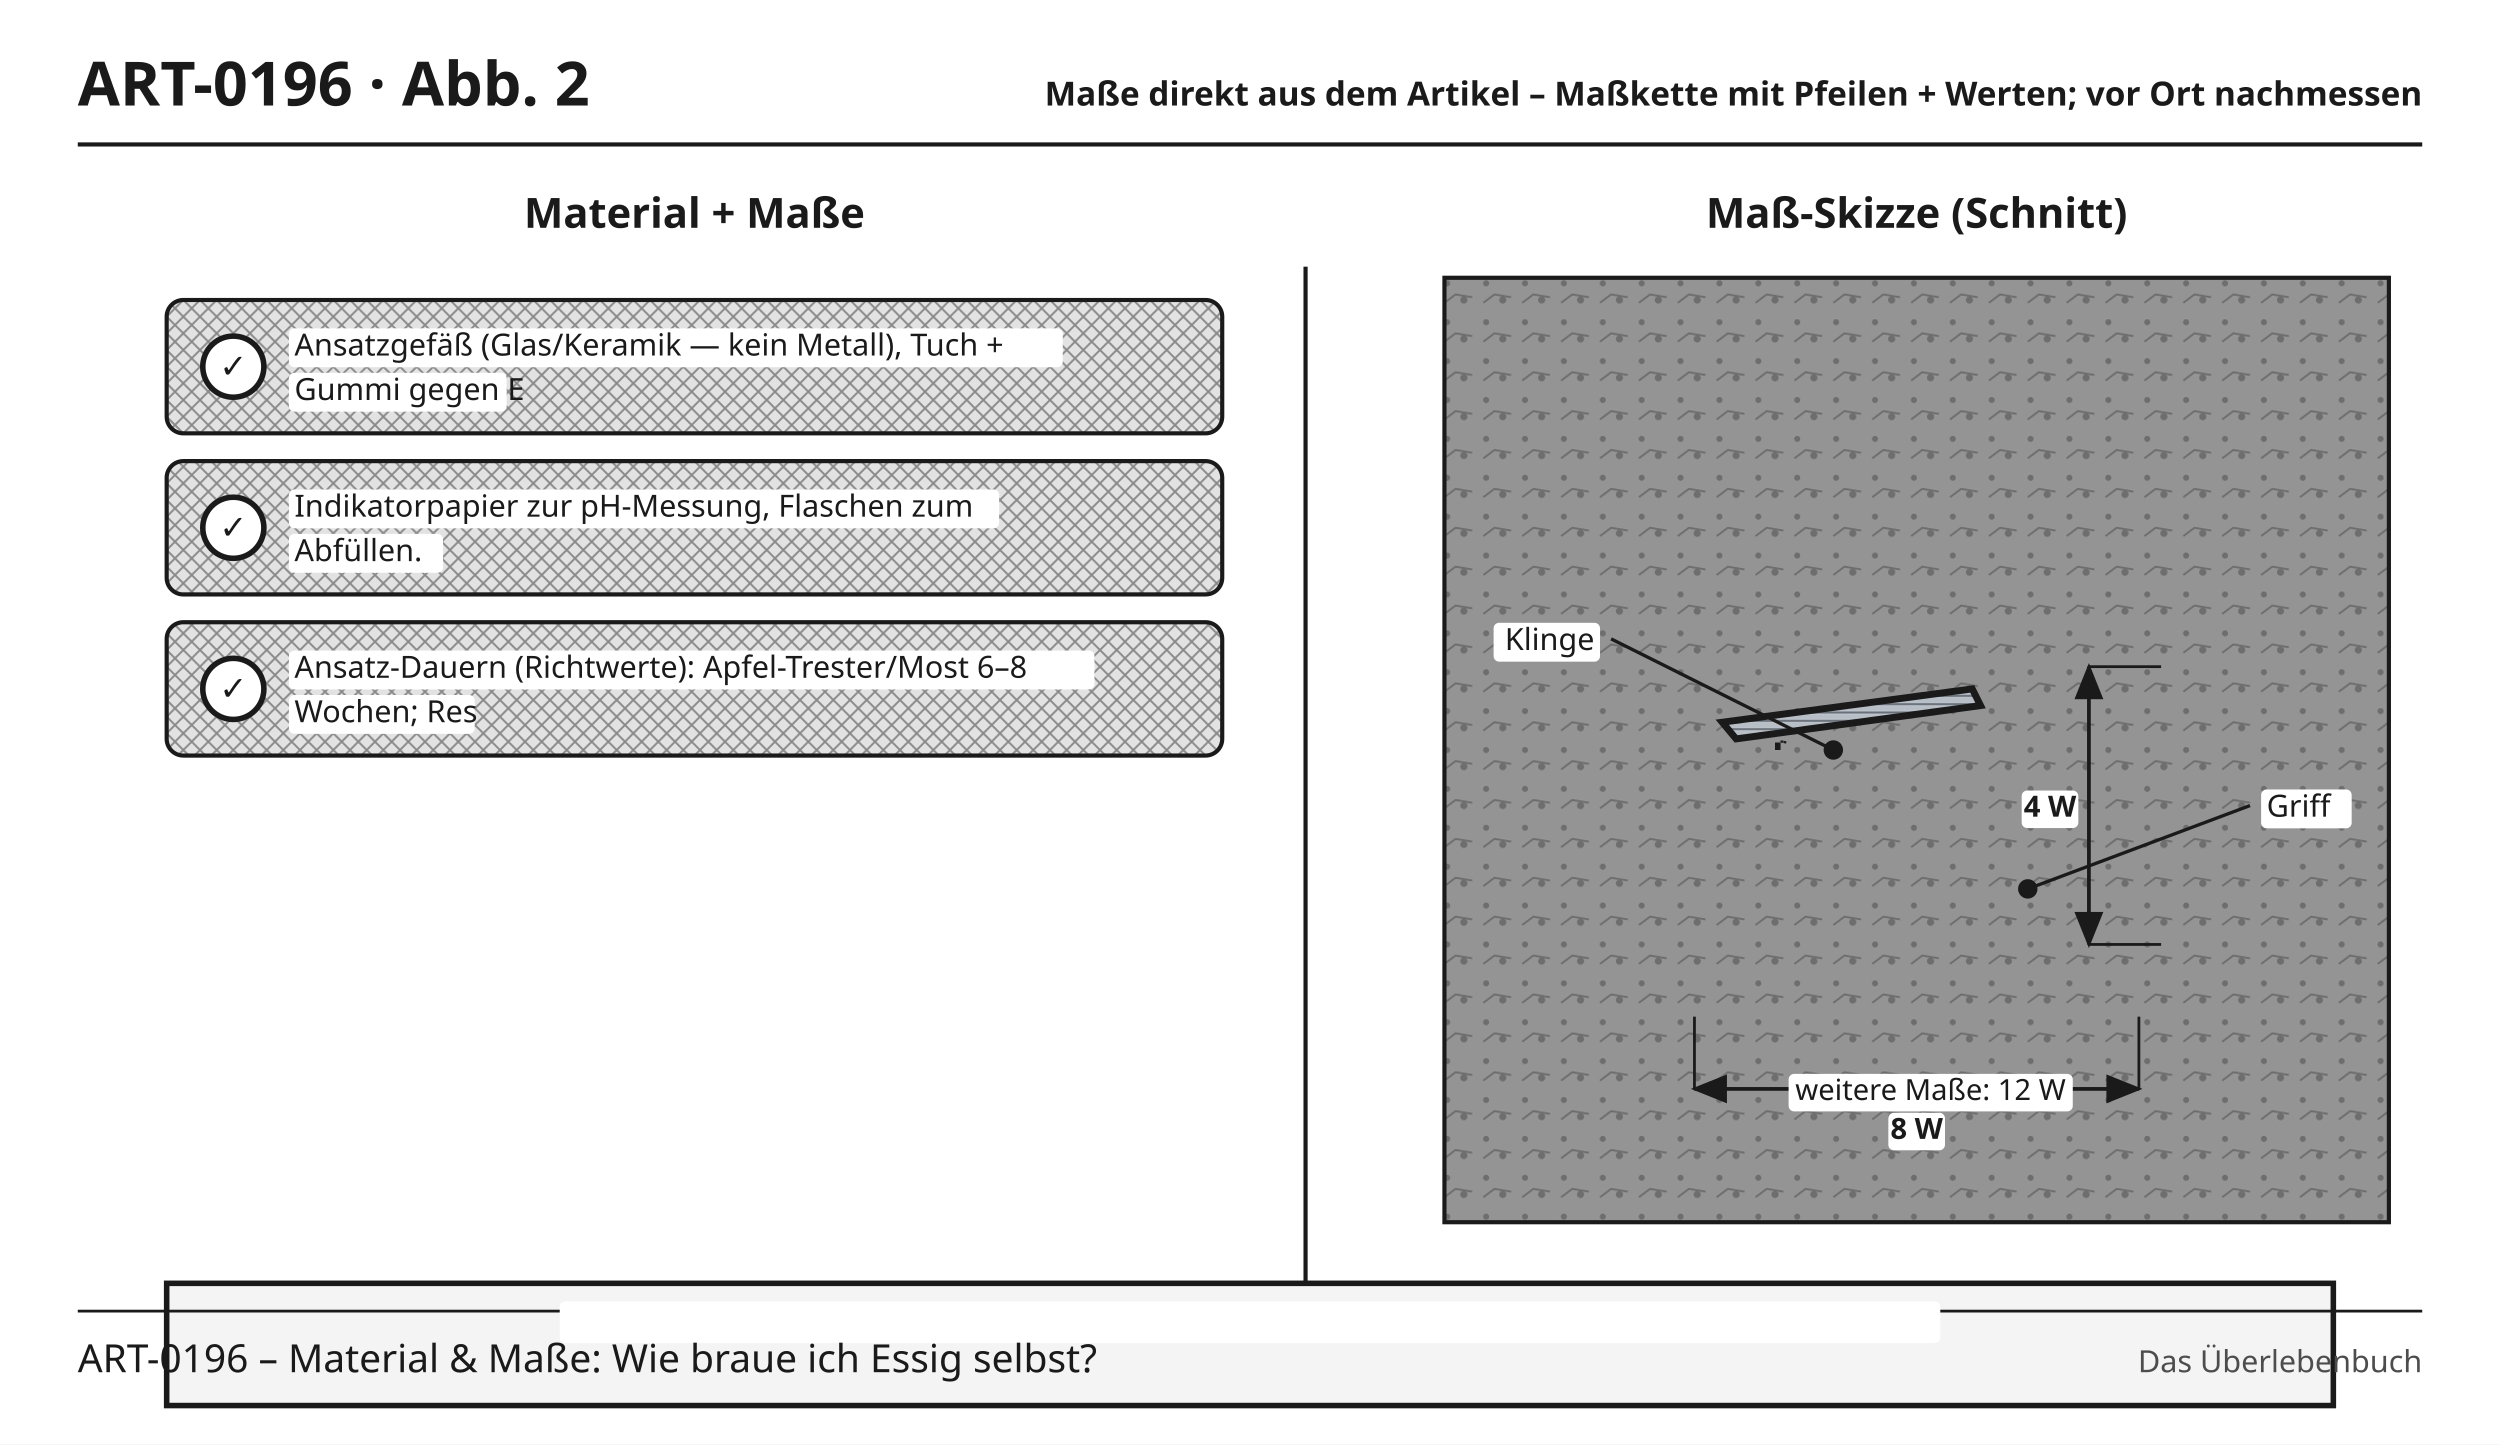
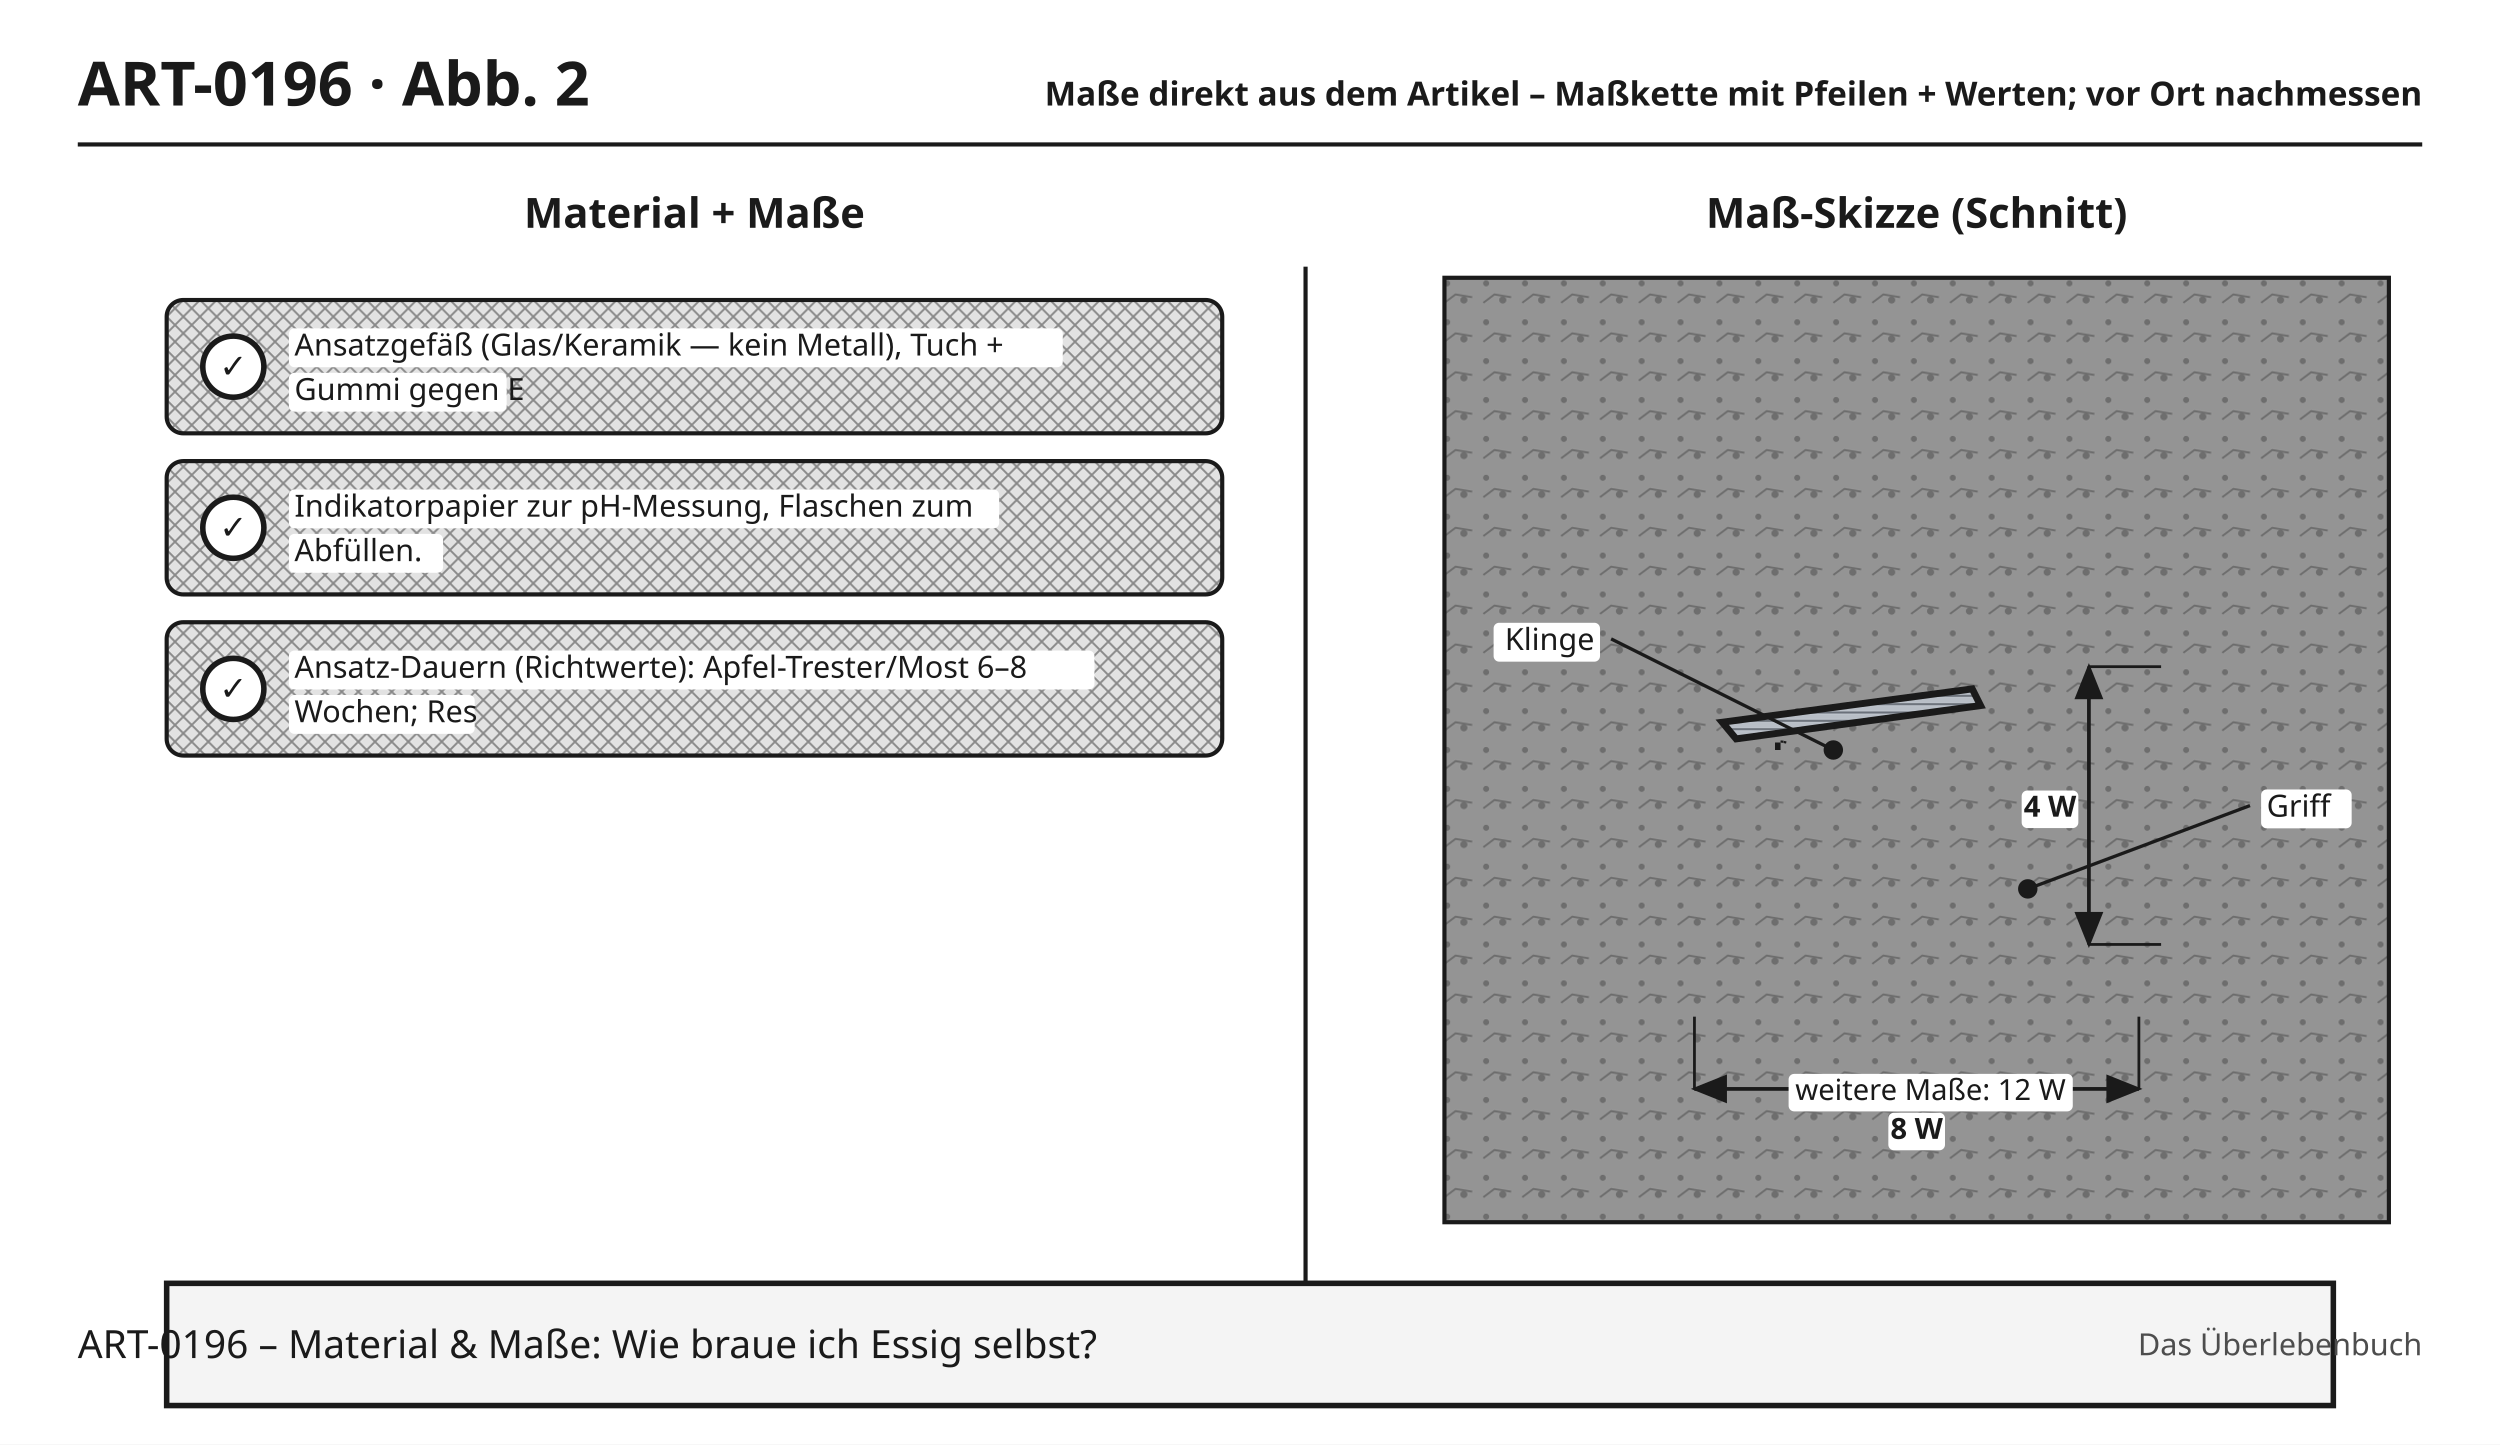
<svg xmlns="http://www.w3.org/2000/svg" viewBox="0 0 900 520" role="img" aria-label="ART-0196 · Abb. 2 – ART-0196 – Material &amp; Maße: Wie braue ich Essig selbst?">
  <defs>
    <marker id="ah" markerWidth="10" markerHeight="8" refX="9" refY="4" orient="auto">
      <path d="M0 0 L10 4 L0 8 z" fill="#1a1a1a" />
    </marker>
    <marker id="ahs" markerWidth="10" markerHeight="8" refX="1" refY="4" orient="auto">
      <path d="M10 0 L0 4 L10 8 z" fill="#1a1a1a" />
    </marker>
    <pattern id="hatch" width="8" height="8" patternTransform="rotate(45)" patternUnits="userSpaceOnUse">
      <line x1="0" y1="0" x2="0" y2="8" stroke="#6e6e6e" stroke-width="1.6" />
    </pattern>
    <pattern id="cross" width="8" height="8" patternUnits="userSpaceOnUse">
      <path d="M0 0 L8 8 M8 0 L0 8" stroke="#8a8a8a" stroke-width="1" />
    </pattern>
    <pattern id="dots" width="7" height="7" patternUnits="userSpaceOnUse">
      <circle cx="2" cy="2" r="1.4" fill="#6e6e6e" />
    </pattern>
    <pattern id="wtr" width="24" height="12" patternUnits="userSpaceOnUse">
      <rect width="24" height="12" fill="#6b97bd" />
      <path d="M0 8 q 6 -5 12 0 t 12 0" fill="none" stroke="#3f6f96" stroke-width="1.4" />
    </pattern>
    <pattern id="wood" width="26" height="10" patternUnits="userSpaceOnUse">
      <rect width="26" height="10" fill="#c19a6b" />
      <path d="M0 3 q 6 -2 13 0 t 13 0 M0 7 q 7 2 13 0 t 13 0" fill="none" stroke="#7a5a3a" stroke-width="0.9" />
    </pattern>
    <pattern id="grass" width="12" height="12" patternUnits="userSpaceOnUse">
      <rect width="12" height="12" fill="#b5d1a0" />
      <path d="M2 12 L4 4 M6 12 L7 2 M10 12 L9 6" stroke="#6e6e6e" stroke-width="0.9" />
    </pattern>
    <pattern id="fabric" width="6" height="6" patternUnits="userSpaceOnUse">
      <rect width="6" height="6" fill="#e2e2e2" />
      <path d="M0 0 L6 6 M6 0 L0 6" stroke="#8a8a8a" stroke-width="0.7" />
    </pattern>
    <pattern id="metal" width="20" height="6" patternUnits="userSpaceOnUse">
      <rect width="20" height="6" fill="#b8bec6" />
      <path d="M0 1.5 h20 M0 4.5 h20" stroke="#6e747e" stroke-width="0.7" />
    </pattern>
    <pattern id="stone" width="14" height="14" patternUnits="userSpaceOnUse">
      <rect width="14" height="14" fill="#949494" />
      <circle cx="3" cy="4" r="1.1" fill="#6e6e6e" />
      <circle cx="9" cy="10" r="1.3" fill="#6e6e6e" />
      <path d="M2 11 L6 8 L12 9" stroke="#6e6e6e" stroke-width="0.7" fill="none" />
    </pattern>
  </defs>
  <rect x="0" y="0" width="900" height="520" fill="#ffffff" />
  <line x1="28" y1="52" x2="872" y2="52" stroke="#1a1a1a" stroke-width="1.5" />
  <rect x="60" y="108" width="380" height="48" fill="url(#fabric)" stroke="#1a1a1a" stroke-width="1.5" rx="6" />
  <circle cx="84" cy="132" r="11" fill="#ffffff" stroke="#1a1a1a" stroke-width="2" />
  <rect x="60" y="166" width="380" height="48" fill="url(#fabric)" stroke="#1a1a1a" stroke-width="1.5" rx="6" />
  <circle cx="84" cy="190" r="11" fill="#ffffff" stroke="#1a1a1a" stroke-width="2" />
  <rect x="60" y="224" width="380" height="48" fill="url(#fabric)" stroke="#1a1a1a" stroke-width="1.5" rx="6" />
  <circle cx="84" cy="248" r="11" fill="#ffffff" stroke="#1a1a1a" stroke-width="2" />
  <line x1="470" y1="96" x2="470" y2="470" stroke="#1a1a1a" stroke-width="1.5" />
  <rect x="520" y="100" width="340" height="340" fill="url(#stone)" stroke="#1a1a1a" stroke-width="1.5" />
  <path d="M620 260 L710 248 L713 254 L625 266 Z" fill="url(#metal)" stroke="#1a1a1a" stroke-width="2.5" />
  <path d="M640 270 L640 267.3 q 0 -1.2s 0.99 -1.2s L640.99 265.86 q 0.81 -0.9s 1.17 0 L642.16 266.04 q 0.9 -0.6s 1.08 0.36 L643.24 266.76 q 0.9 -0.3s 0.9 0.72 L643.96 268.56 q 0.72 0.72 0 1.08 L642.88 270 Z" fill="#f4f4f4" stroke="#1a1a1a" stroke-width="2" />
  <line x1="640.99" y1="266.94" x2="642.07" y2="267.03" stroke="#1a1a1a" stroke-width="0.8" />
  <line x1="642.16" y1="267.12" x2="643.06" y2="267.3" stroke="#1a1a1a" stroke-width="0.8" />
  <line x1="610" y1="392" x2="770" y2="392" stroke="#1a1a1a" stroke-width="1" />
  <line x1="610" y1="366" x2="610" y2="392" stroke="#1a1a1a" stroke-width="1" />
  <line x1="770" y1="366" x2="770" y2="392" stroke="#1a1a1a" stroke-width="1" />
  <line x1="610" y1="392" x2="770" y2="392" stroke="#1a1a1a" stroke-width="1.3" marker-start="url(#ahs)" marker-end="url(#ah)" />
  <line x1="752" y1="240" x2="752" y2="340" stroke="#1a1a1a" stroke-width="1" />
  <line x1="778" y1="240" x2="752" y2="240" stroke="#1a1a1a" stroke-width="1" />
  <line x1="778" y1="340" x2="752" y2="340" stroke="#1a1a1a" stroke-width="1" />
  <line x1="752" y1="240" x2="752" y2="340" stroke="#1a1a1a" stroke-width="1.3" marker-start="url(#ahs)" marker-end="url(#ah)" />
  <circle cx="660" cy="270" r="3.5" fill="#1a1a1a" stroke="none" />
  <line x1="660" y1="270" x2="580" y2="230" stroke="#1a1a1a" stroke-width="1.2" />
  <circle cx="730" cy="320" r="3.5" fill="#1a1a1a" stroke="none" />
  <line x1="730" y1="320" x2="810" y2="290" stroke="#1a1a1a" stroke-width="1.2" />
  <rect x="60" y="462" width="780" height="44" fill="#f4f4f4" stroke="#1a1a1a" stroke-width="2" />
-   <line x1="28" y1="472" x2="872" y2="472" stroke="#1a1a1a" stroke-width="1" />
  <rect x="26.0" y="20.0" width="198.5" height="25.0" fill="#ffffff" rx="2" data-halo="1" />
  <text x="28" y="38" font-family="sans-serif" font-size="22" text-anchor="start" font-weight="bold" fill="#1a1a1a">ART-0196 · Abb. 2</text>
  <rect x="189.5" y="69.2" width="121.0" height="18.0" fill="#ffffff" rx="2" data-halo="1" />
  <text x="250" y="82" font-family="sans-serif" font-size="15" text-anchor="middle" font-weight="bold" fill="#1a1a1a">Material + Maße</text>
  <rect x="78.9" y="125.5" width="10.2" height="15.0" fill="#ffffff" rx="2" data-halo="1" />
  <text x="84" y="136" font-family="sans-serif" font-size="12" text-anchor="middle" font-weight="bold" fill="#1a1a1a">✓</text>
  <rect x="104.0" y="118.2" width="278.6" height="14.0" fill="#ffffff" rx="2" data-halo="1" />
  <text x="106" y="128" font-family="sans-serif" font-size="11" text-anchor="start" font-weight="normal" fill="#1a1a1a">Ansatzgefäß (Glas/Keramik — kein Metall), Tuch +</text>
  <rect x="104.0" y="134.2" width="78.4" height="14.0" fill="#ffffff" rx="2" data-halo="1" />
  <text x="106" y="144" font-family="sans-serif" font-size="11" text-anchor="start" font-weight="normal" fill="#1a1a1a">Gummi gegen E</text>
  <rect x="78.9" y="183.5" width="10.2" height="15.0" fill="#ffffff" rx="2" data-halo="1" />
  <text x="84" y="194" font-family="sans-serif" font-size="12" text-anchor="middle" font-weight="bold" fill="#1a1a1a">✓</text>
  <rect x="104.0" y="176.2" width="255.7" height="14.0" fill="#ffffff" rx="2" data-halo="1" />
  <text x="106" y="186" font-family="sans-serif" font-size="11" text-anchor="start" font-weight="normal" fill="#1a1a1a">Indikatorpapier zur pH-Messung, Flaschen zum</text>
  <rect x="104.0" y="192.2" width="55.5" height="14.0" fill="#ffffff" rx="2" data-halo="1" />
  <text x="106" y="202" font-family="sans-serif" font-size="11" text-anchor="start" font-weight="normal" fill="#1a1a1a">Abfüllen.</text>
  <rect x="78.9" y="241.5" width="10.2" height="15.0" fill="#ffffff" rx="2" data-halo="1" />
  <text x="84" y="252" font-family="sans-serif" font-size="12" text-anchor="middle" font-weight="bold" fill="#1a1a1a">✓</text>
  <rect x="104.0" y="234.2" width="290.0" height="14.0" fill="#ffffff" rx="2" data-halo="1" />
  <text x="106" y="244" font-family="sans-serif" font-size="11" text-anchor="start" font-weight="normal" fill="#1a1a1a">Ansatz-Dauern (Richtwerte): Apfel-Trester/Most 6–8</text>
  <rect x="104.0" y="250.2" width="66.9" height="14.0" fill="#ffffff" rx="2" data-halo="1" />
  <text x="106" y="260" font-family="sans-serif" font-size="11" text-anchor="start" font-weight="normal" fill="#1a1a1a">Wochen; Res</text>
  <text x="690" y="82" font-family="sans-serif" font-size="15" text-anchor="middle" font-weight="bold" fill="#1a1a1a">Maß-Skizze (Schnitt)</text>
  <rect x="679.8" y="400.6" width="20.4" height="13.5" fill="#ffffff" rx="2" data-halo="1" />
  <text x="690" y="410" font-family="sans-serif" font-size="10.5" text-anchor="middle" font-weight="bold" fill="#1a1a1a">8 W</text>
  <rect x="727.8" y="284.6" width="20.4" height="13.5" fill="#ffffff" rx="2" data-halo="1" />
  <text x="738" y="294" font-family="sans-serif" font-size="10.5" text-anchor="middle" font-weight="bold" fill="#1a1a1a">4 W</text>
  <rect x="643.9" y="386.6" width="102.3" height="13.5" fill="#ffffff" rx="2" data-halo="1" />
  <text x="695" y="396" font-family="sans-serif" font-size="10.5" text-anchor="middle" font-weight="normal" fill="#1a1a1a">weitere Maße: 12 W</text>
  <rect x="537.7" y="224.2" width="38.3" height="14.0" fill="#ffffff" rx="2" data-halo="1" />
  <text x="574" y="234" font-family="sans-serif" font-size="11" text-anchor="end" font-weight="normal" fill="#1a1a1a">Klinge</text>
  <rect x="814.0" y="284.2" width="32.6" height="14.0" fill="#ffffff" rx="2" data-halo="1" />
  <text x="816" y="294" font-family="sans-serif" font-size="11" text-anchor="start" font-weight="normal" fill="#1a1a1a">Griff</text>
-   <rect x="201.5" y="468.5" width="497.0" height="15.0" fill="#ffffff" rx="2" data-halo="1" />
  <text x="872" y="38" font-family="sans-serif" font-size="12" text-anchor="end" font-weight="bold" fill="#1a1a1a">Maße direkt aus dem Artikel – Maßkette mit Pfeilen + Werten; vor Ort nachmessen</text>
-   <text x="28" y="494" font-family="sans-serif" font-size="14" text-anchor="start" font-weight="normal" fill="#1a1a1a">ART-0196 – Material &amp; Maße: Wie braue ich Essig selbst?</text>
-   <text x="872" y="494" font-family="sans-serif" font-size="11" text-anchor="end" font-weight="normal" fill="#4d4d4d">Das Überlebenbuch</text>
+   <text x="28" y="488.9" font-family="sans-serif" font-size="14" text-anchor="start" font-weight="normal" fill="#1a1a1a">ART-0196 – Material &amp; Maße: Wie braue ich Essig selbst?</text>
+   <text x="872" y="487.9" font-family="sans-serif" font-size="11" text-anchor="end" font-weight="normal" fill="#4d4d4d">Das Überlebenbuch</text>
</svg>
